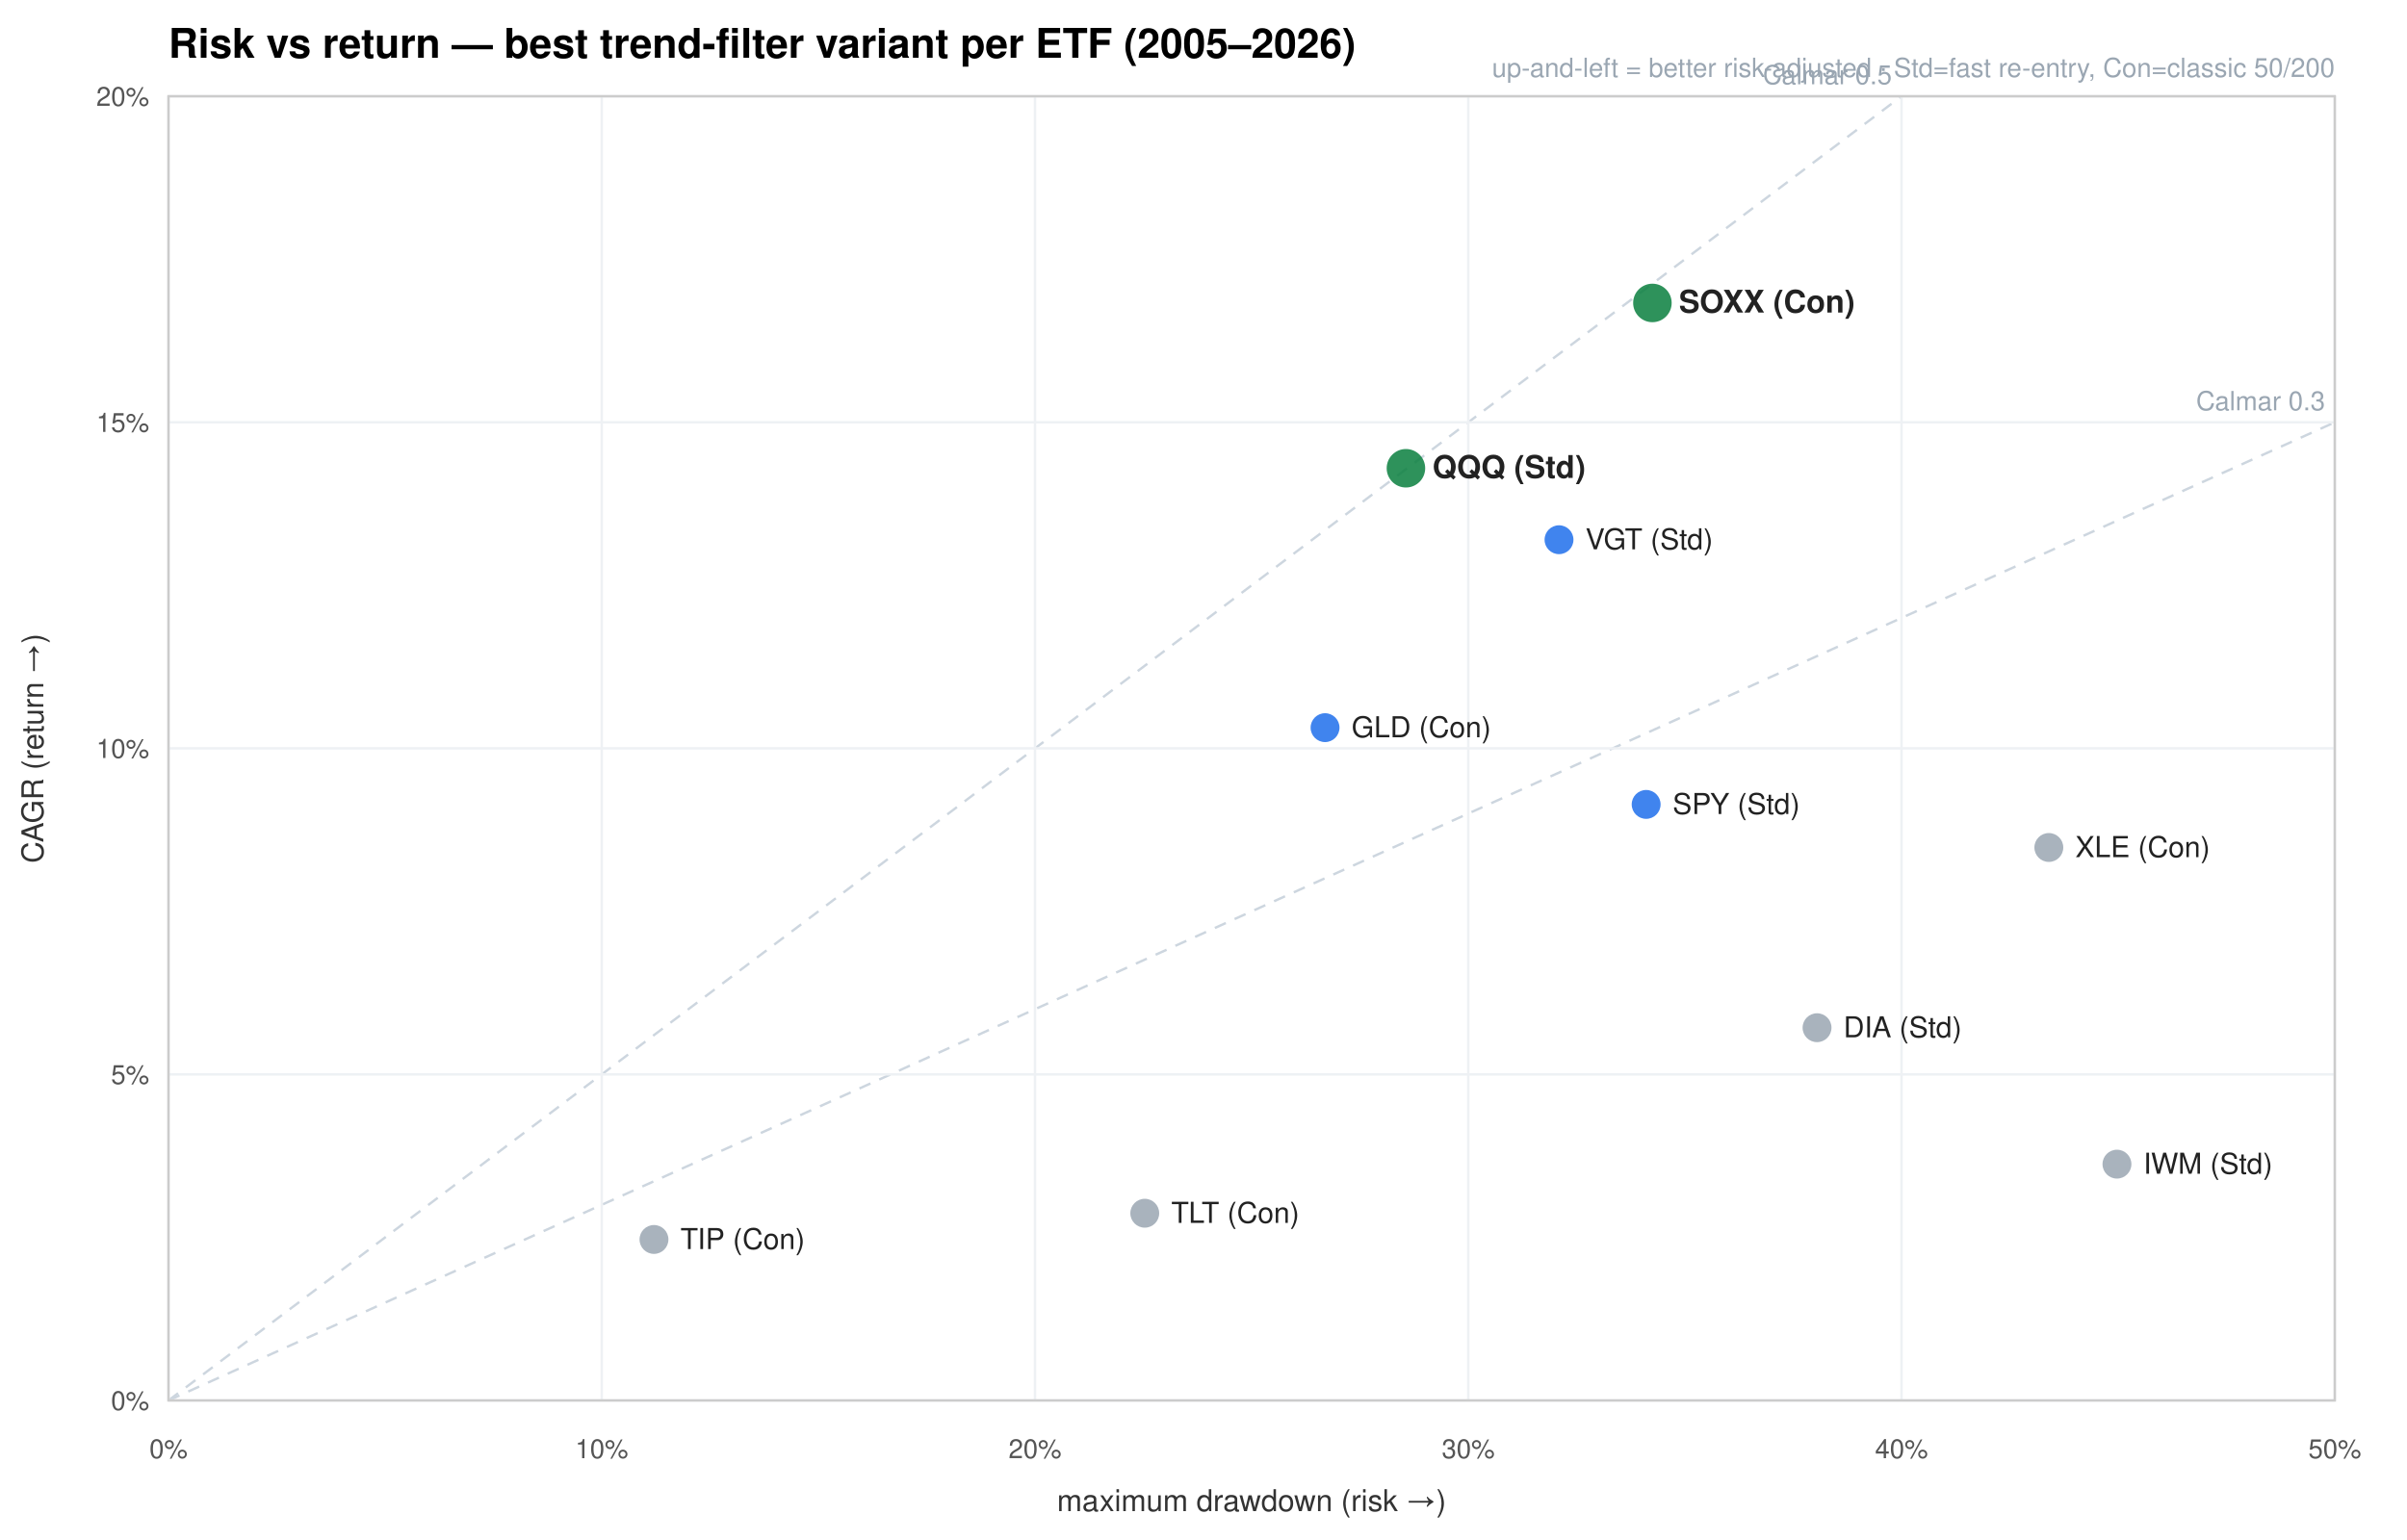
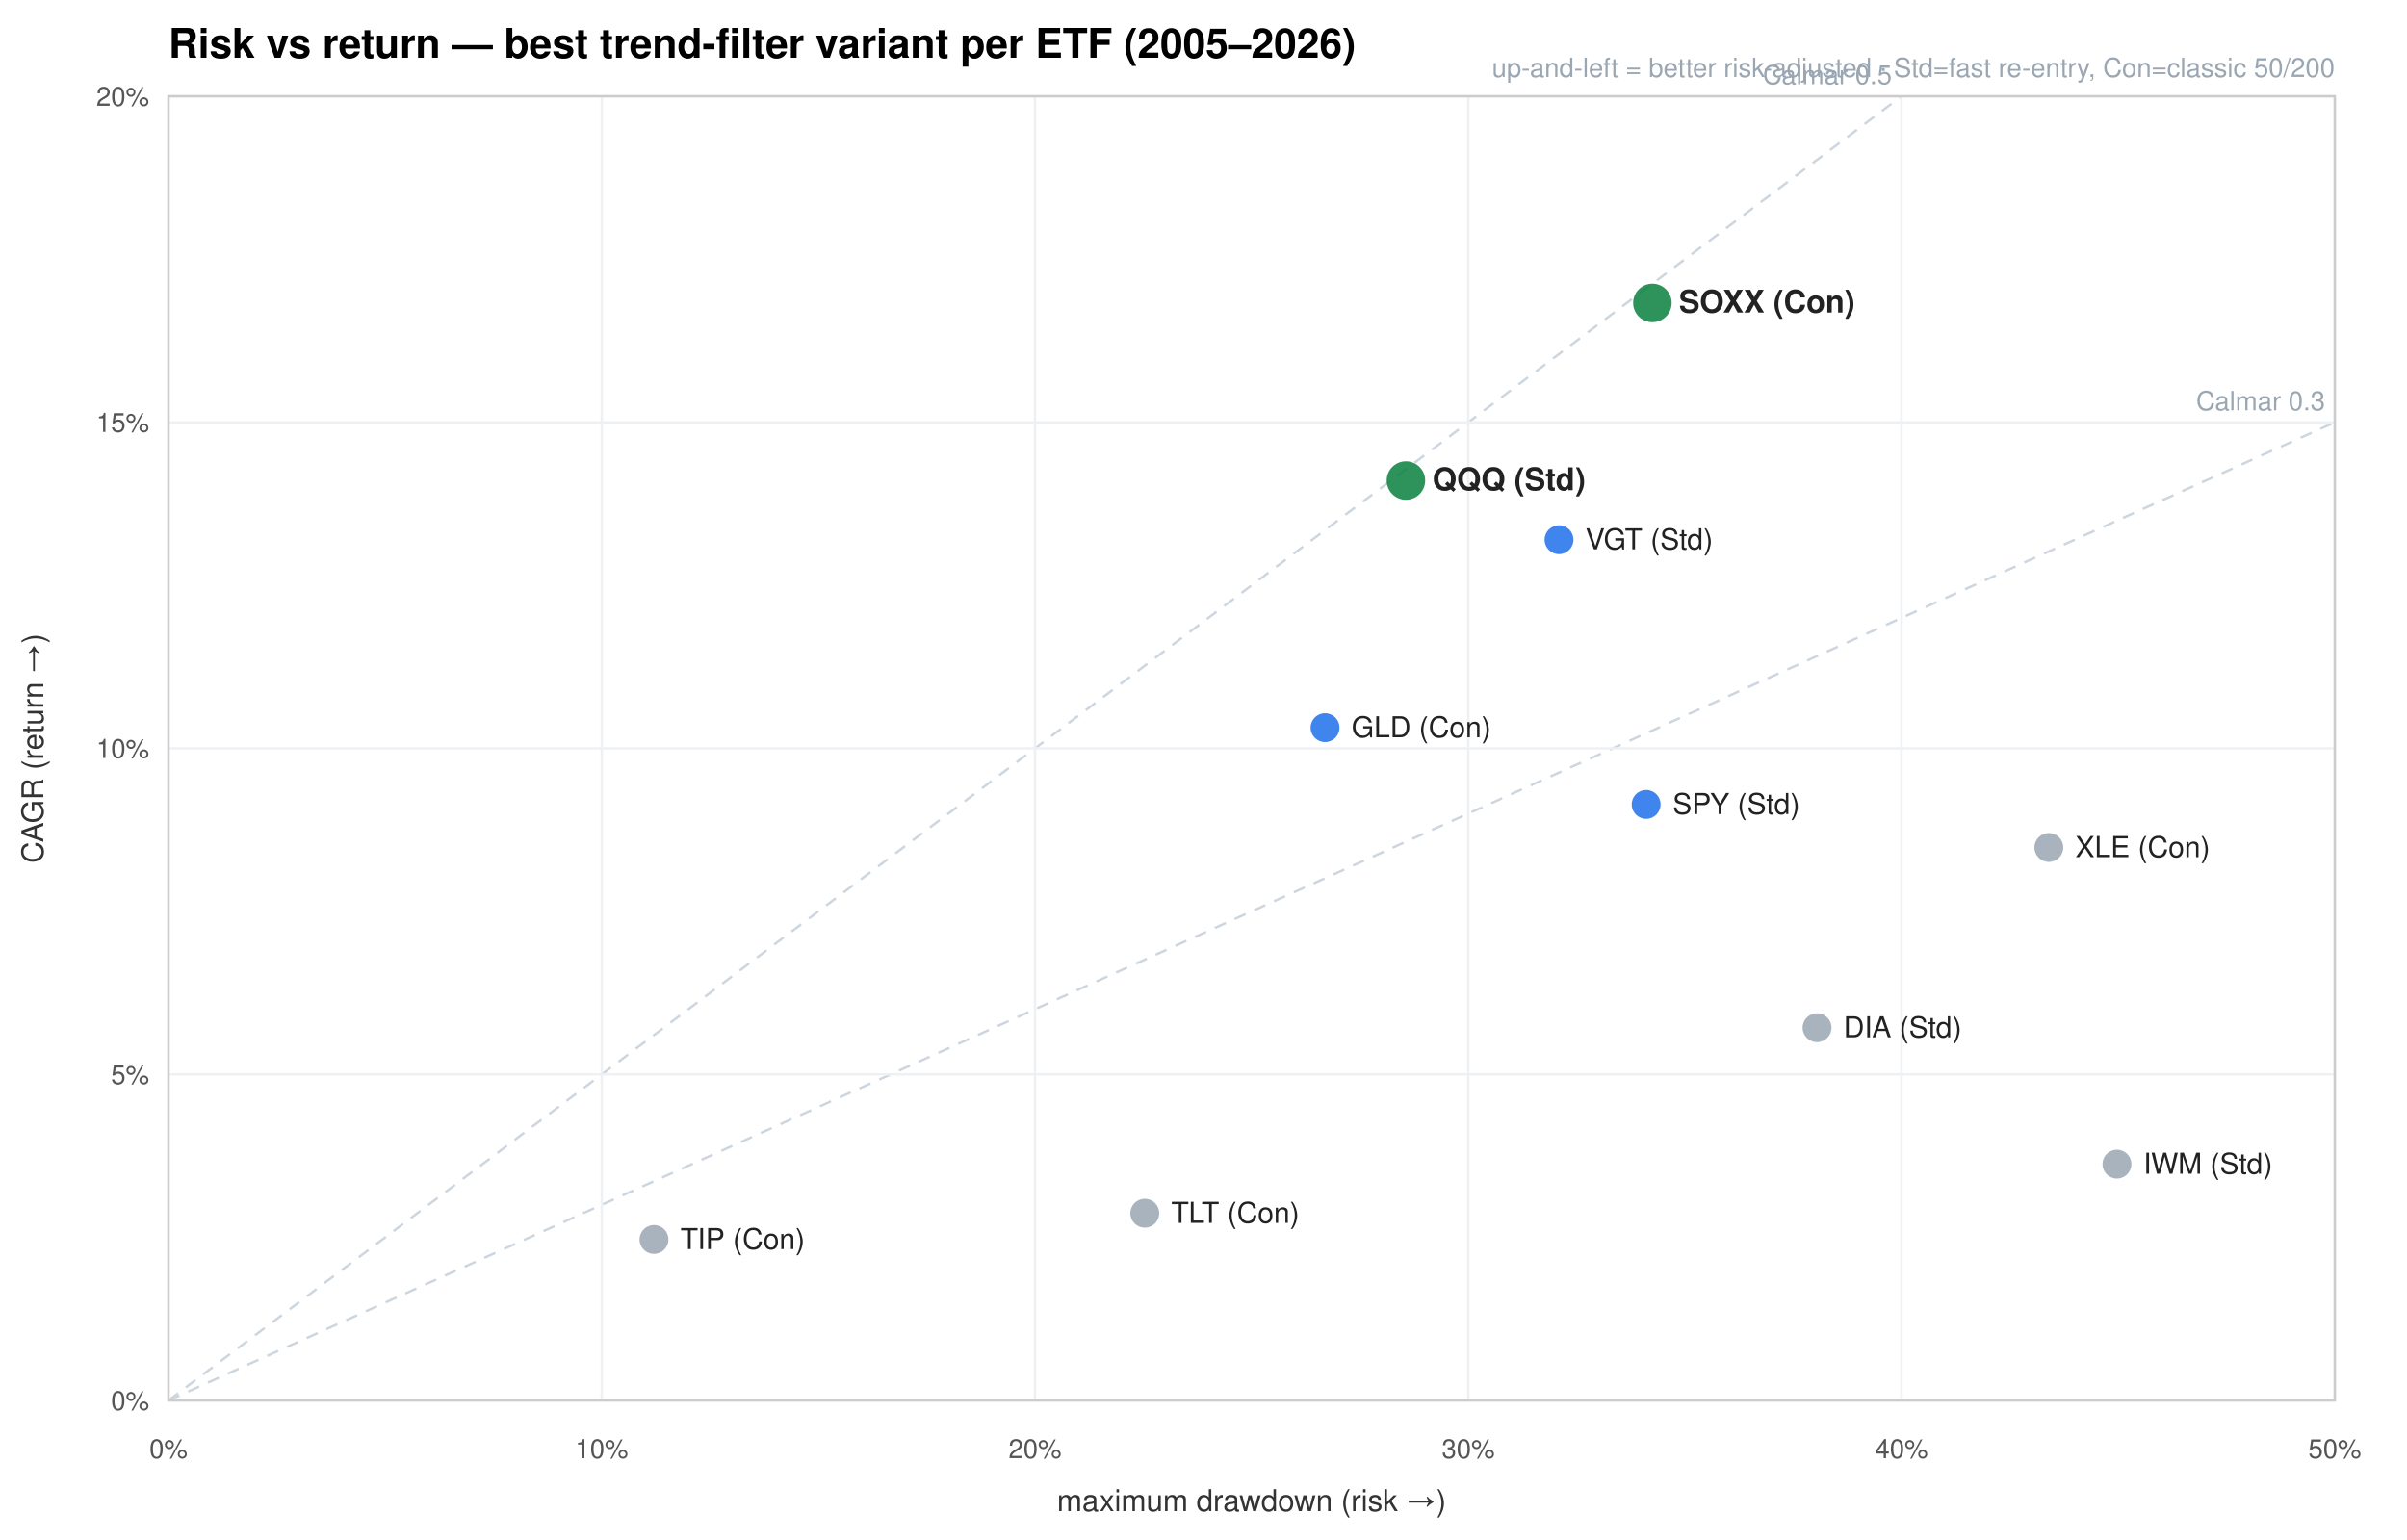
<svg xmlns="http://www.w3.org/2000/svg" width="1000" height="640" viewBox="0 0 1000 640" font-family="Helvetica,Arial,sans-serif">
  <rect width="1000" height="640" fill="white" />
  <text x="70" y="24" font-size="17" font-weight="bold">Risk vs return — best trend-filter variant per ETF (2005–2026)</text>
  <line x1="70.0" y1="582.0" x2="790.0" y2="40.0" stroke="#cdd6df" stroke-dasharray="5 4" />
  <text x="786.0" y="35.0" font-size="11" fill="#9aa6b2" text-anchor="end">Calmar 0.5</text>
  <line x1="70.0" y1="582.0" x2="970.0" y2="175.5" stroke="#cdd6df" stroke-dasharray="5 4" />
  <text x="966.0" y="170.5" font-size="11" fill="#9aa6b2" text-anchor="end">Calmar 0.3</text>
  <line x1="70" y1="582.0" x2="970" y2="582.0" stroke="#eef1f4" />
  <text x="62" y="586.0" font-size="11" text-anchor="end" fill="#555">0%</text>
  <line x1="70" y1="446.5" x2="970" y2="446.5" stroke="#eef1f4" />
  <text x="62" y="450.5" font-size="11" text-anchor="end" fill="#555">5%</text>
  <line x1="70" y1="311.0" x2="970" y2="311.0" stroke="#eef1f4" />
  <text x="62" y="315.0" font-size="11" text-anchor="end" fill="#555">10%</text>
  <line x1="70" y1="175.5" x2="970" y2="175.5" stroke="#eef1f4" />
  <text x="62" y="179.5" font-size="11" text-anchor="end" fill="#555">15%</text>
  <line x1="70" y1="40.0" x2="970" y2="40.0" stroke="#eef1f4" />
  <text x="62" y="44.0" font-size="11" text-anchor="end" fill="#555">20%</text>
  <line x1="70.0" y1="40" x2="70.0" y2="582" stroke="#eef1f4" />
  <text x="70.0" y="606" font-size="11" text-anchor="middle" fill="#555">0%</text>
  <line x1="250.0" y1="40" x2="250.0" y2="582" stroke="#eef1f4" />
  <text x="250.0" y="606" font-size="11" text-anchor="middle" fill="#555">10%</text>
  <line x1="430.0" y1="40" x2="430.0" y2="582" stroke="#eef1f4" />
  <text x="430.0" y="606" font-size="11" text-anchor="middle" fill="#555">20%</text>
  <line x1="610.0" y1="40" x2="610.0" y2="582" stroke="#eef1f4" />
  <text x="610.0" y="606" font-size="11" text-anchor="middle" fill="#555">30%</text>
  <line x1="790.0" y1="40" x2="790.0" y2="582" stroke="#eef1f4" />
  <text x="790.0" y="606" font-size="11" text-anchor="middle" fill="#555">40%</text>
  <line x1="970.0" y1="40" x2="970.0" y2="582" stroke="#eef1f4" />
  <text x="970.0" y="606" font-size="11" text-anchor="middle" fill="#555">50%</text>
  <text x="520.0" y="628" font-size="12.5" text-anchor="middle" fill="#333">maximum drawdown (risk →)</text>
  <text x="18" y="311.0" font-size="12.5" fill="#333" transform="rotate(-90 18 311.0)" text-anchor="middle">CAGR (return →)</text>
-   <circle cx="584.1" cy="194.6" r="8" fill="#0a7f3f" fill-opacity="0.85" />
-   <text x="595.1" y="198.6" font-size="13" font-weight="700" fill="#222">QQQ (Std)</text>
+   <circle cx="584.1" cy="199.7" r="8" fill="#0a7f3f" fill-opacity="0.85" />
+   <text x="595.1" y="203.7" font-size="13" font-weight="700" fill="#222">QQQ (Std)</text>
  <circle cx="647.7" cy="224.3" r="6" fill="#1f6feb" fill-opacity="0.85" />
  <text x="658.7" y="228.3" font-size="12" font-weight="400" fill="#222">VGT (Std)</text>
  <circle cx="686.5" cy="125.9" r="8" fill="#0a7f3f" fill-opacity="0.85" />
  <text x="697.5" y="129.9" font-size="13" font-weight="700" fill="#222">SOXX (Con)</text>
  <circle cx="683.9" cy="334.3" r="6" fill="#1f6feb" fill-opacity="0.85" />
  <text x="694.9" y="338.3" font-size="12" font-weight="400" fill="#222">SPY (Std)</text>
  <circle cx="754.9" cy="427.1" r="6" fill="#9aa6b2" fill-opacity="0.85" />
  <text x="765.9" y="431.1" font-size="12" font-weight="400" fill="#222">DIA (Std)</text>
  <circle cx="879.5" cy="483.8" r="6" fill="#9aa6b2" fill-opacity="0.85" />
  <text x="890.5" y="487.8" font-size="12" font-weight="400" fill="#222">IWM (Std)</text>
  <circle cx="851.2" cy="352.2" r="6" fill="#9aa6b2" fill-opacity="0.85" />
  <text x="862.2" y="356.2" font-size="12" font-weight="400" fill="#222">XLE (Con)</text>
  <circle cx="475.6" cy="504.2" r="6" fill="#9aa6b2" fill-opacity="0.85" />
  <text x="486.6" y="508.2" font-size="12" font-weight="400" fill="#222">TLT (Con)</text>
  <circle cx="550.5" cy="302.4" r="6" fill="#1f6feb" fill-opacity="0.85" />
  <text x="561.5" y="306.4" font-size="12" font-weight="400" fill="#222">GLD (Con)</text>
  <circle cx="271.7" cy="515.1" r="6" fill="#9aa6b2" fill-opacity="0.85" />
  <text x="282.7" y="519.1" font-size="12" font-weight="400" fill="#222">TIP (Con)</text>
  <rect x="70" y="40" width="900" height="542" fill="none" stroke="#ccc" />
  <text x="970" y="32" font-size="11" fill="#9aa6b2" text-anchor="end">up-and-left = better risk-adjusted · Std=fast re-entry, Con=classic 50/200</text>
</svg>
